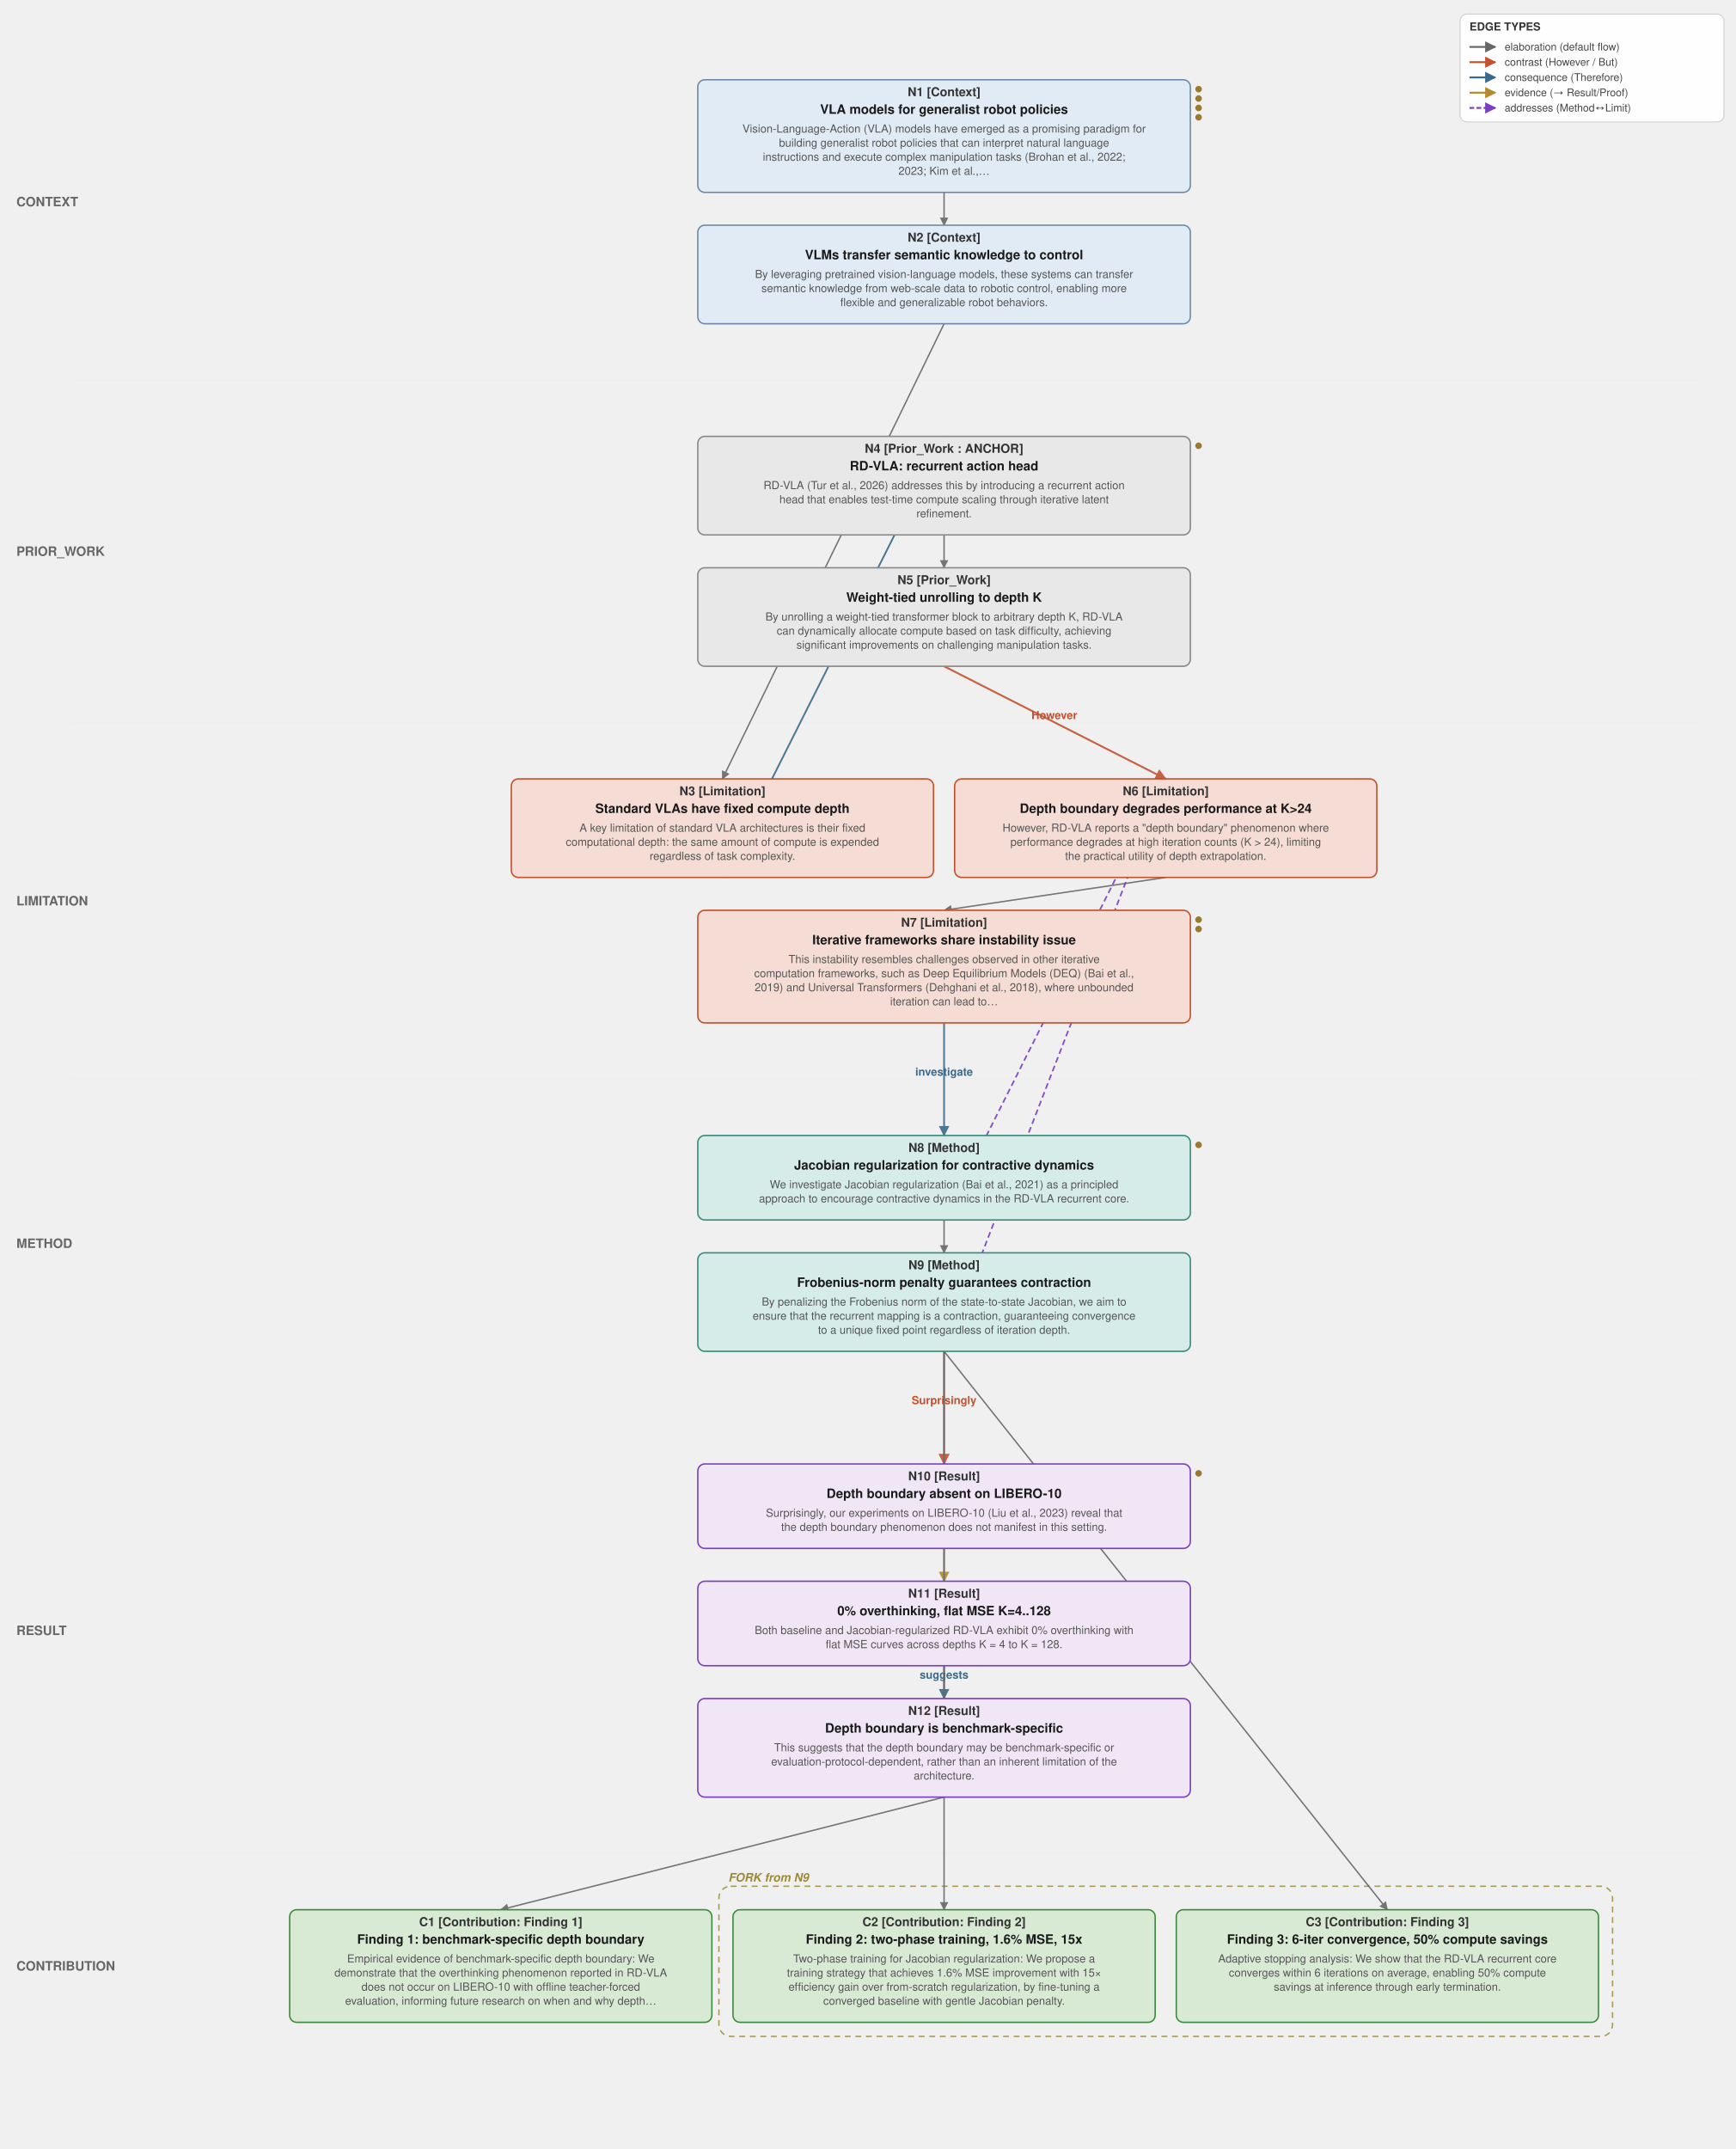
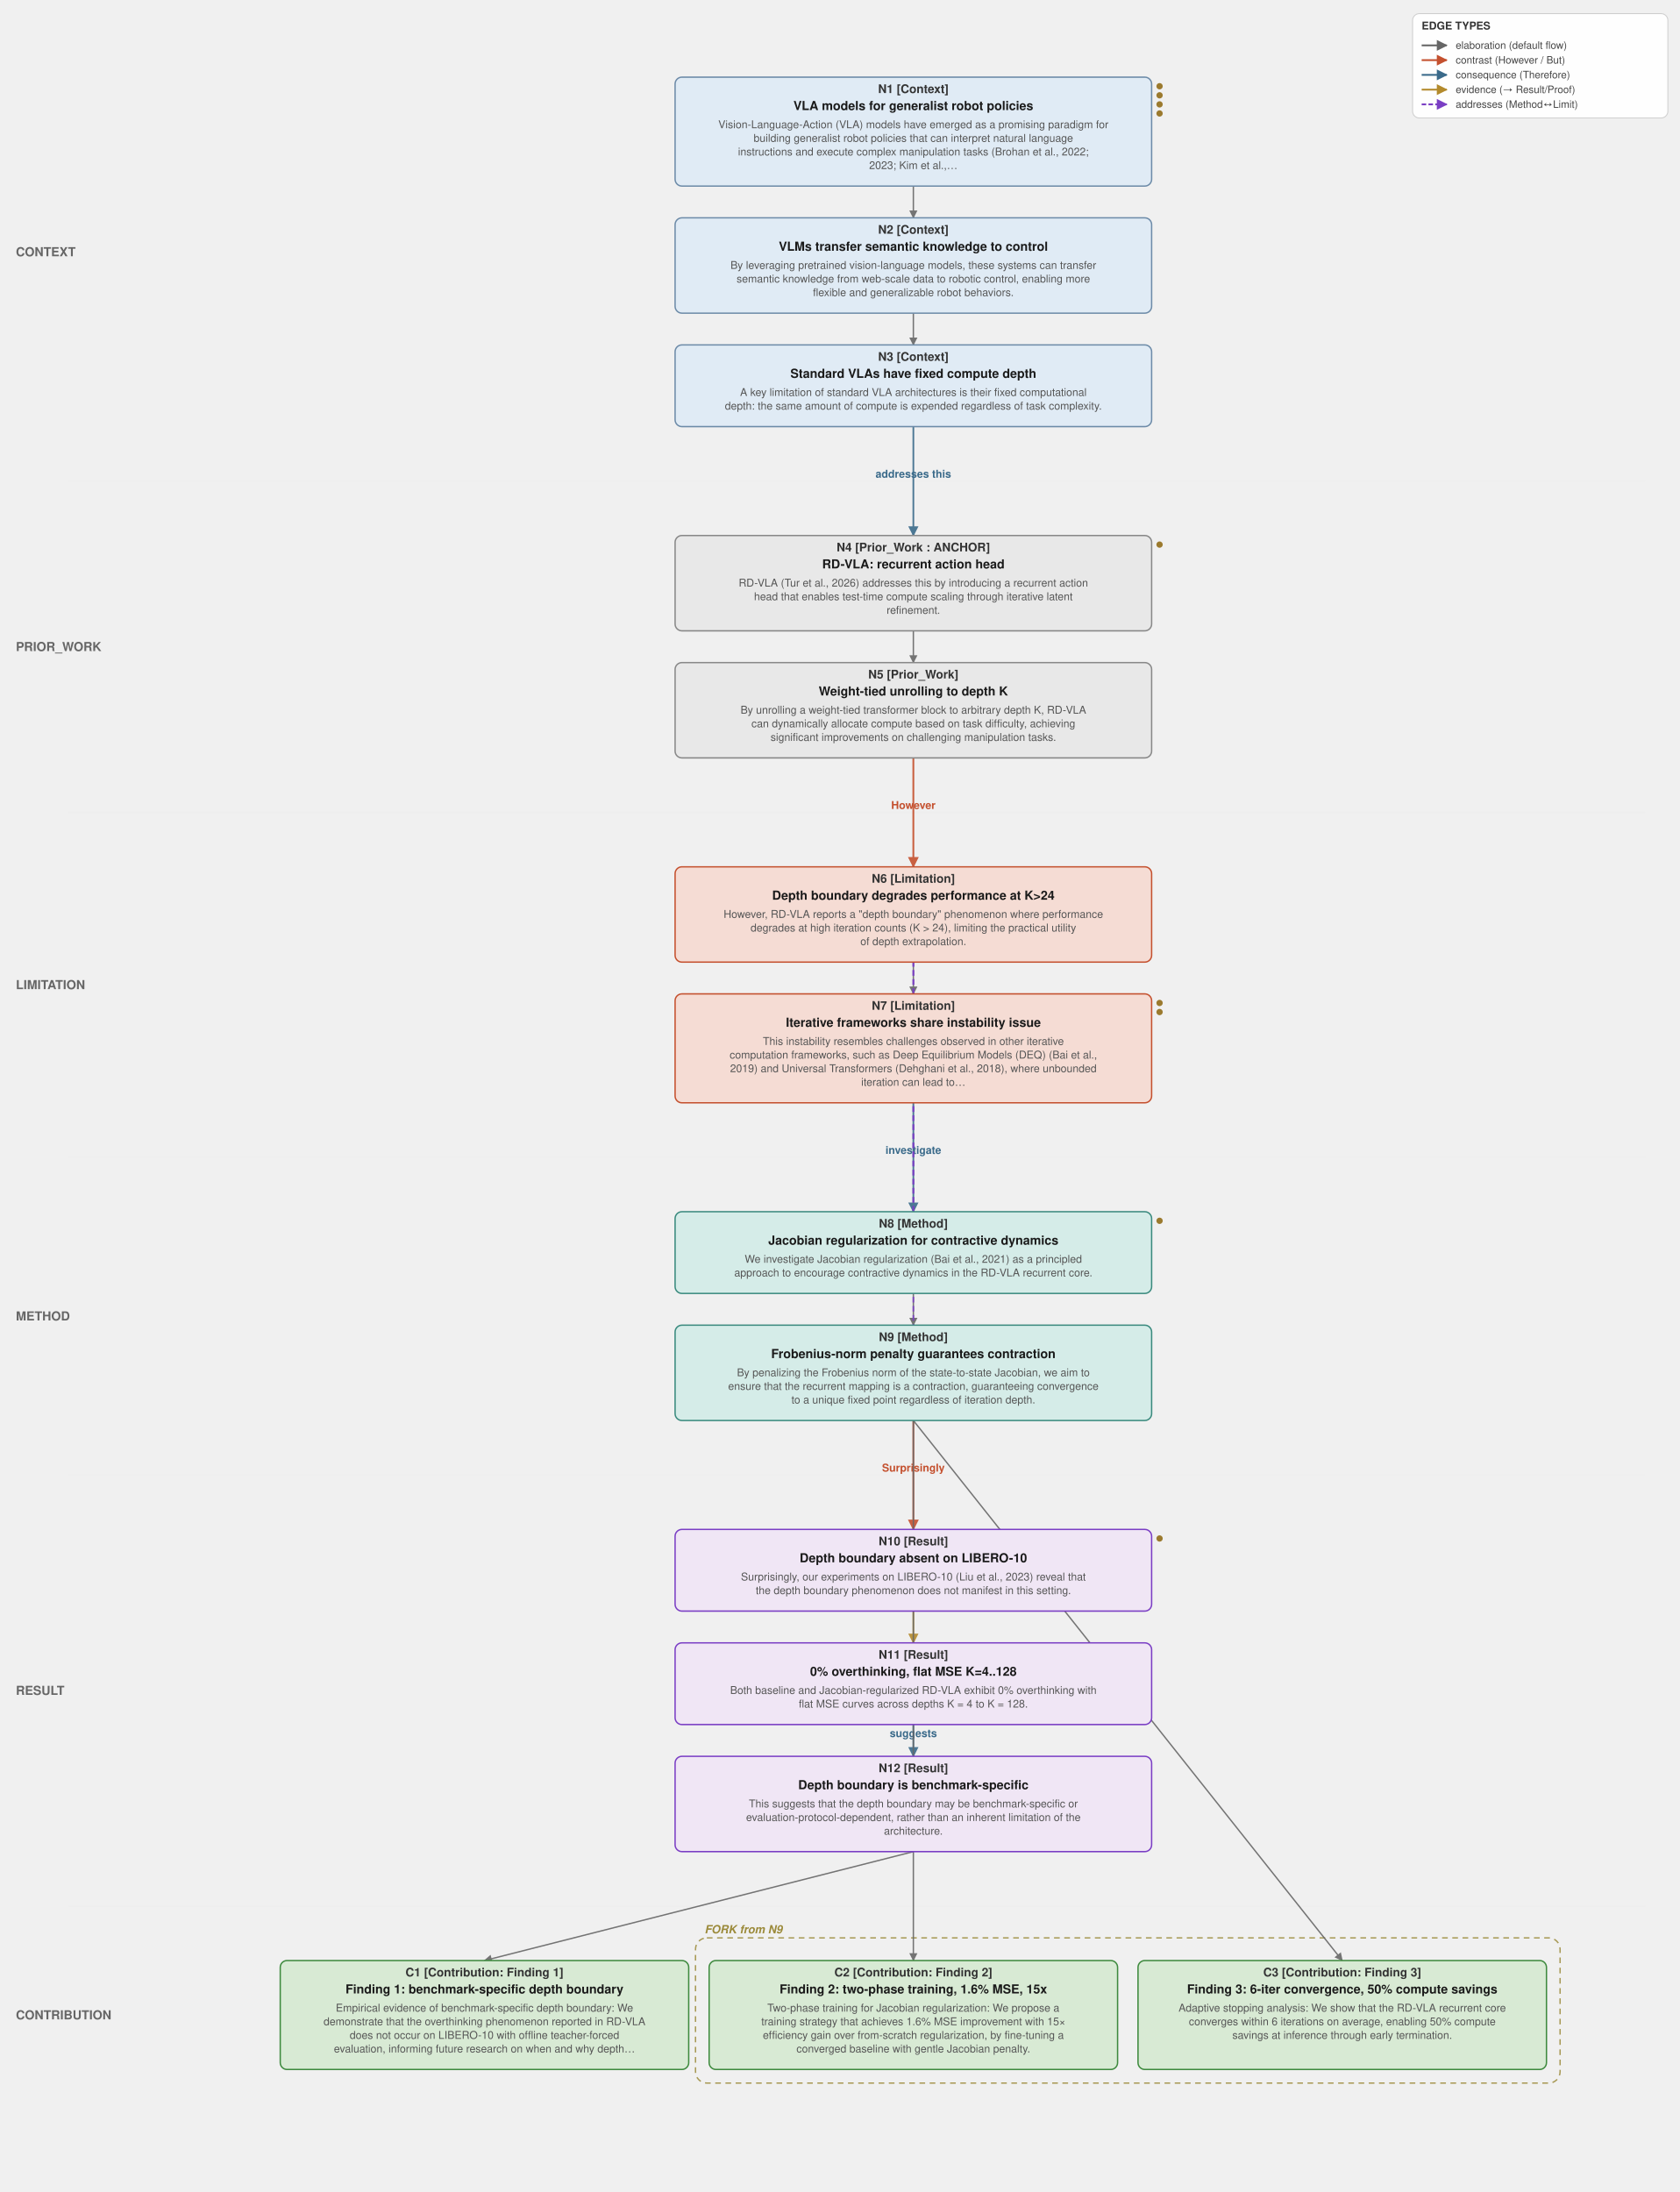
- <svg xmlns="http://www.w3.org/2000/svg" viewBox="0 0 1480 1832" style="width:100%; background:#fdfcf6; border:1px solid #e2e0d7; border-radius:8px;" font-family="-apple-system, BlinkMacSystemFont, Helvetica, Arial, sans-serif">
+ <svg xmlns="http://www.w3.org/2000/svg" viewBox="0 0 1480 1932" style="width:100%; background:#fdfcf6; border:1px solid #e2e0d7; border-radius:8px;" font-family="-apple-system, BlinkMacSystemFont, Helvetica, Arial, sans-serif">
  <defs>
    <marker id="ar" viewBox="0 0 10 10" refX="9" refY="5" markerWidth="6" markerHeight="6" orient="auto">
      <path d="M 0 0 L 10 5 L 0 10 z" fill="#666" />
    </marker>
    <marker id="ar-crit" viewBox="0 0 10 10" refX="9" refY="5" markerWidth="6" markerHeight="6" orient="auto">
      <path d="M 0 0 L 10 5 L 0 10 z" fill="#c4502e" />
    </marker>
    <marker id="ar-cons" viewBox="0 0 10 10" refX="9" refY="5" markerWidth="6" markerHeight="6" orient="auto">
      <path d="M 0 0 L 10 5 L 0 10 z" fill="#3a6a8a" />
    </marker>
    <marker id="ar-ev" viewBox="0 0 10 10" refX="9" refY="5" markerWidth="6" markerHeight="6" orient="auto">
      <path d="M 0 0 L 10 5 L 0 10 z" fill="#b38a2c" />
    </marker>
    <marker id="ar-back" viewBox="0 0 10 10" refX="9" refY="5" markerWidth="6" markerHeight="6" orient="auto">
      <path d="M 0 0 L 10 5 L 0 10 z" fill="#7a3ec4" />
    </marker>
  </defs>
-   <text x="14" y="172" font-size="11" fill="#666" font-weight="700" dominant-baseline="middle">CONTEXT</text>
-   <text x="14" y="470" font-size="11" fill="#666" font-weight="700" dominant-baseline="middle">PRIOR_WORK</text>
-   <line x1="60" y1="324" x2="1450" y2="324" stroke="#eee" stroke-width="1" />
-   <text x="14" y="768" font-size="11" fill="#666" font-weight="700" dominant-baseline="middle">LIMITATION</text>
-   <line x1="60" y1="616" x2="1450" y2="616" stroke="#eee" stroke-width="1" />
-   <text x="14" y="1060" font-size="11" fill="#666" font-weight="700" dominant-baseline="middle">METHOD</text>
-   <line x1="60" y1="920" x2="1450" y2="920" stroke="#eee" stroke-width="1" />
-   <text x="14" y="1390" font-size="11" fill="#666" font-weight="700" dominant-baseline="middle">RESULT</text>
-   <line x1="60" y1="1200" x2="1450" y2="1200" stroke="#eee" stroke-width="1" />
-   <text x="14" y="1676" font-size="11" fill="#666" font-weight="700" dominant-baseline="middle">CONTRIBUTION</text>
-   <line x1="60" y1="1580" x2="1450" y2="1580" stroke="#eee" stroke-width="1" />
-   <rect x="613" y="1608" width="762" height="128" rx="10" fill="none" stroke="#9b8a3a" stroke-width="1.2" stroke-dasharray="5 4" opacity="0.85" />
-   <text x="621" y="1604" font-size="10" fill="#9b8a3a" font-style="italic" font-weight="600">FORK from N9</text>
+   <text x="14" y="222" font-size="11" fill="#666" font-weight="700" dominant-baseline="middle">CONTEXT</text>
+   <text x="14" y="570" font-size="11" fill="#666" font-weight="700" dominant-baseline="middle">PRIOR_WORK</text>
+   <line x1="60" y1="424" x2="1450" y2="424" stroke="#eee" stroke-width="1" />
+   <text x="14" y="868" font-size="11" fill="#666" font-weight="700" dominant-baseline="middle">LIMITATION</text>
+   <line x1="60" y1="716" x2="1450" y2="716" stroke="#eee" stroke-width="1" />
+   <text x="14" y="1160" font-size="11" fill="#666" font-weight="700" dominant-baseline="middle">METHOD</text>
+   <line x1="60" y1="1020" x2="1450" y2="1020" stroke="#eee" stroke-width="1" />
+   <text x="14" y="1490" font-size="11" fill="#666" font-weight="700" dominant-baseline="middle">RESULT</text>
+   <line x1="60" y1="1300" x2="1450" y2="1300" stroke="#eee" stroke-width="1" />
+   <text x="14" y="1776" font-size="11" fill="#666" font-weight="700" dominant-baseline="middle">CONTRIBUTION</text>
+   <line x1="60" y1="1680" x2="1450" y2="1680" stroke="#eee" stroke-width="1" />
+   <rect x="613" y="1708" width="762" height="128" rx="10" fill="none" stroke="#9b8a3a" stroke-width="1.2" stroke-dasharray="5 4" opacity="0.85" />
+   <text x="621" y="1704" font-size="10" fill="#9b8a3a" font-style="italic" font-weight="600">FORK from N9</text>
  <line x1="805" y1="164" x2="805" y2="192" stroke="#666" stroke-width="1.2" marker-end="url(#ar)" opacity="0.9" />
-   <line x1="805" y1="276" x2="616" y2="664" stroke="#666" stroke-width="1.2" marker-end="url(#ar)" opacity="0.9" />
-   <line x1="616" y1="748" x2="805" y2="372" stroke="#3a6a8a" stroke-width="1.5" marker-end="url(#ar-cons)" opacity="0.9" />
-   <text x="710" y="557" font-size="9.5" fill="#3a6a8a" font-weight="600" text-anchor="middle">addresses this</text>
-   <line x1="805" y1="456" x2="805" y2="484" stroke="#666" stroke-width="1.2" marker-end="url(#ar)" opacity="0.9" />
-   <line x1="805" y1="568" x2="994" y2="664" stroke="#c4502e" stroke-width="1.6" marker-end="url(#ar-crit)" opacity="0.9" />
-   <text x="899" y="613" font-size="9.5" fill="#c4502e" font-weight="600" text-anchor="middle">However</text>
-   <line x1="994" y1="748" x2="805" y2="776" stroke="#666" stroke-width="1.2" marker-end="url(#ar)" opacity="0.9" />
-   <line x1="805" y1="872" x2="805" y2="968" stroke="#3a6a8a" stroke-width="1.5" marker-end="url(#ar-cons)" opacity="0.9" />
-   <text x="805" y="917" font-size="9.5" fill="#3a6a8a" font-weight="600" text-anchor="middle">investigate</text>
-   <line x1="805" y1="1040" x2="805" y2="1068" stroke="#666" stroke-width="1.2" marker-end="url(#ar)" opacity="0.9" />
-   <line x1="805" y1="1152" x2="805" y2="1248" stroke="#c4502e" stroke-width="1.6" marker-end="url(#ar-crit)" opacity="0.9" />
-   <text x="805" y="1197" font-size="9.5" fill="#c4502e" font-weight="600" text-anchor="middle">Surprisingly</text>
-   <line x1="805" y1="1320" x2="805" y2="1348" stroke="#b38a2c" stroke-width="1.5" marker-end="url(#ar-ev)" opacity="0.9" />
-   <line x1="805" y1="1420" x2="805" y2="1448" stroke="#3a6a8a" stroke-width="1.5" marker-end="url(#ar-cons)" opacity="0.9" />
-   <text x="805" y="1431" font-size="9.5" fill="#3a6a8a" font-weight="600" text-anchor="middle">suggests</text>
-   <line x1="805" y1="1532" x2="427" y2="1628" stroke="#666" stroke-width="1.2" marker-end="url(#ar)" opacity="0.9" />
-   <line x1="805" y1="1152" x2="805" y2="1628" stroke="#666" stroke-width="1.2" marker-end="url(#ar)" opacity="0.9" />
-   <line x1="805" y1="1152" x2="1183" y2="1628" stroke="#666" stroke-width="1.2" marker-end="url(#ar)" opacity="0.9" />
-   <line x1="805" y1="1040" x2="994" y2="664" stroke="#7a3ec4" stroke-width="1.4" stroke-dasharray="5 3" marker-end="url(#ar-back)" opacity="0.9" />
-   <line x1="805" y1="1152" x2="994" y2="664" stroke="#7a3ec4" stroke-width="1.4" stroke-dasharray="5 3" marker-end="url(#ar-back)" opacity="0.9" />
+   <line x1="805" y1="276" x2="805" y2="304" stroke="#666" stroke-width="1.2" marker-end="url(#ar)" opacity="0.9" />
+   <line x1="805" y1="376" x2="805" y2="472" stroke="#3a6a8a" stroke-width="1.5" marker-end="url(#ar-cons)" opacity="0.9" />
+   <text x="805" y="421" font-size="9.5" fill="#3a6a8a" font-weight="600" text-anchor="middle">addresses this</text>
+   <line x1="805" y1="556" x2="805" y2="584" stroke="#666" stroke-width="1.2" marker-end="url(#ar)" opacity="0.9" />
+   <line x1="805" y1="668" x2="805" y2="764" stroke="#c4502e" stroke-width="1.6" marker-end="url(#ar-crit)" opacity="0.9" />
+   <text x="805" y="713" font-size="9.5" fill="#c4502e" font-weight="600" text-anchor="middle">However</text>
+   <line x1="805" y1="848" x2="805" y2="876" stroke="#666" stroke-width="1.2" marker-end="url(#ar)" opacity="0.9" />
+   <line x1="805" y1="972" x2="805" y2="1068" stroke="#3a6a8a" stroke-width="1.5" marker-end="url(#ar-cons)" opacity="0.9" />
+   <text x="805" y="1017" font-size="9.5" fill="#3a6a8a" font-weight="600" text-anchor="middle">investigate</text>
+   <line x1="805" y1="1140" x2="805" y2="1168" stroke="#666" stroke-width="1.2" marker-end="url(#ar)" opacity="0.9" />
+   <line x1="805" y1="1252" x2="805" y2="1348" stroke="#c4502e" stroke-width="1.6" marker-end="url(#ar-crit)" opacity="0.9" />
+   <text x="805" y="1297" font-size="9.5" fill="#c4502e" font-weight="600" text-anchor="middle">Surprisingly</text>
+   <line x1="805" y1="1420" x2="805" y2="1448" stroke="#b38a2c" stroke-width="1.5" marker-end="url(#ar-ev)" opacity="0.9" />
+   <line x1="805" y1="1520" x2="805" y2="1548" stroke="#3a6a8a" stroke-width="1.5" marker-end="url(#ar-cons)" opacity="0.9" />
+   <text x="805" y="1531" font-size="9.5" fill="#3a6a8a" font-weight="600" text-anchor="middle">suggests</text>
+   <line x1="805" y1="1632" x2="427" y2="1728" stroke="#666" stroke-width="1.2" marker-end="url(#ar)" opacity="0.9" />
+   <line x1="805" y1="1252" x2="805" y2="1728" stroke="#666" stroke-width="1.2" marker-end="url(#ar)" opacity="0.9" />
+   <line x1="805" y1="1252" x2="1183" y2="1728" stroke="#666" stroke-width="1.2" marker-end="url(#ar)" opacity="0.9" />
+   <line x1="805" y1="1140" x2="805" y2="764" stroke="#7a3ec4" stroke-width="1.4" stroke-dasharray="5 3" marker-end="url(#ar-back)" opacity="0.9" />
+   <line x1="805" y1="1252" x2="805" y2="764" stroke="#7a3ec4" stroke-width="1.4" stroke-dasharray="5 3" marker-end="url(#ar-back)" opacity="0.9" />
  <circle cx="1022.0" cy="76.0" r="2.8" fill="#9b7a2e" />
  <circle cx="1022.0" cy="84.0" r="2.8" fill="#9b7a2e" />
  <circle cx="1022.0" cy="92.0" r="2.8" fill="#9b7a2e" />
  <circle cx="1022.0" cy="100.0" r="2.8" fill="#9b7a2e" />
  <g>
    <rect x="595" y="68" width="420" height="96" rx="6" fill="#e0ebf5" stroke="#6d8ba8" stroke-width="1.2" />
    <text x="805" y="82" text-anchor="middle" font-size="10.5" font-weight="700" fill="#333">N1 [Context]</text>
    <text x="805" y="97" text-anchor="middle" font-size="11" font-weight="600" fill="#1a1a1a">VLA models for generalist robot policies</text>
    <text x="805" y="113" text-anchor="middle" font-size="9.5" fill="#555">Vision-Language-Action (VLA) models have emerged as a promising paradigm for</text>
    <text x="805" y="125" text-anchor="middle" font-size="9.5" fill="#555">building generalist robot policies that can interpret natural language</text>
    <text x="805" y="137" text-anchor="middle" font-size="9.5" fill="#555">instructions and execute complex manipulation tasks (Brohan et al., 2022;</text>
    <text x="805" y="149" text-anchor="middle" font-size="9.5" fill="#555">2023; Kim et al.,…</text>
  </g>
  <g>
    <rect x="595" y="192" width="420" height="84" rx="6" fill="#e0ebf5" stroke="#6d8ba8" stroke-width="1.2" />
    <text x="805" y="206" text-anchor="middle" font-size="10.5" font-weight="700" fill="#333">N2 [Context]</text>
    <text x="805" y="221" text-anchor="middle" font-size="11" font-weight="600" fill="#1a1a1a">VLMs transfer semantic knowledge to control</text>
    <text x="805" y="237" text-anchor="middle" font-size="9.5" fill="#555">By leveraging pretrained vision-language models, these systems can transfer</text>
    <text x="805" y="249" text-anchor="middle" font-size="9.5" fill="#555">semantic knowledge from web-scale data to robotic control, enabling more</text>
    <text x="805" y="261" text-anchor="middle" font-size="9.5" fill="#555">flexible and generalizable robot behaviors.</text>
  </g>
  <g>
-     <rect x="436" y="664" width="360" height="84" rx="6" fill="#f5dcd4" stroke="#c4502e" stroke-width="1.2" />
-     <text x="616" y="678" text-anchor="middle" font-size="10.5" font-weight="700" fill="#333">N3 [Limitation]</text>
-     <text x="616" y="693" text-anchor="middle" font-size="11" font-weight="600" fill="#1a1a1a">Standard VLAs have fixed compute depth</text>
-     <text x="616" y="709" text-anchor="middle" font-size="9.5" fill="#555">A key limitation of standard VLA architectures is their fixed</text>
-     <text x="616" y="721" text-anchor="middle" font-size="9.5" fill="#555">computational depth: the same amount of compute is expended</text>
-     <text x="616" y="733" text-anchor="middle" font-size="9.5" fill="#555">regardless of task complexity.</text>
+     <rect x="595" y="304" width="420" height="72" rx="6" fill="#e0ebf5" stroke="#6d8ba8" stroke-width="1.2" />
+     <text x="805" y="318" text-anchor="middle" font-size="10.5" font-weight="700" fill="#333">N3 [Context]</text>
+     <text x="805" y="333" text-anchor="middle" font-size="11" font-weight="600" fill="#1a1a1a">Standard VLAs have fixed compute depth</text>
+     <text x="805" y="349" text-anchor="middle" font-size="9.5" fill="#555">A key limitation of standard VLA architectures is their fixed computational</text>
+     <text x="805" y="361" text-anchor="middle" font-size="9.5" fill="#555">depth: the same amount of compute is expended regardless of task complexity.</text>
  </g>
-   <circle cx="1022.0" cy="380.0" r="2.8" fill="#9b7a2e" />
+   <circle cx="1022.0" cy="480.0" r="2.8" fill="#9b7a2e" />
  <g>
-     <rect x="595" y="372" width="420" height="84" rx="6" fill="#e8e8e8" stroke="#888" stroke-width="1.2" />
-     <text x="805" y="386" text-anchor="middle" font-size="10.5" font-weight="700" fill="#333">N4 [Prior_Work : ANCHOR]</text>
-     <text x="805" y="401" text-anchor="middle" font-size="11" font-weight="600" fill="#1a1a1a">RD-VLA: recurrent action head</text>
-     <text x="805" y="417" text-anchor="middle" font-size="9.5" fill="#555">RD-VLA (Tur et al., 2026) addresses this by introducing a recurrent action</text>
-     <text x="805" y="429" text-anchor="middle" font-size="9.5" fill="#555">head that enables test-time compute scaling through iterative latent</text>
-     <text x="805" y="441" text-anchor="middle" font-size="9.5" fill="#555">refinement.</text>
+     <rect x="595" y="472" width="420" height="84" rx="6" fill="#e8e8e8" stroke="#888" stroke-width="1.2" />
+     <text x="805" y="486" text-anchor="middle" font-size="10.5" font-weight="700" fill="#333">N4 [Prior_Work : ANCHOR]</text>
+     <text x="805" y="501" text-anchor="middle" font-size="11" font-weight="600" fill="#1a1a1a">RD-VLA: recurrent action head</text>
+     <text x="805" y="517" text-anchor="middle" font-size="9.5" fill="#555">RD-VLA (Tur et al., 2026) addresses this by introducing a recurrent action</text>
+     <text x="805" y="529" text-anchor="middle" font-size="9.5" fill="#555">head that enables test-time compute scaling through iterative latent</text>
+     <text x="805" y="541" text-anchor="middle" font-size="9.5" fill="#555">refinement.</text>
  </g>
  <g>
-     <rect x="595" y="484" width="420" height="84" rx="6" fill="#e8e8e8" stroke="#888" stroke-width="1.2" />
-     <text x="805" y="498" text-anchor="middle" font-size="10.5" font-weight="700" fill="#333">N5 [Prior_Work]</text>
-     <text x="805" y="513" text-anchor="middle" font-size="11" font-weight="600" fill="#1a1a1a">Weight-tied unrolling to depth K</text>
-     <text x="805" y="529" text-anchor="middle" font-size="9.5" fill="#555">By unrolling a weight-tied transformer block to arbitrary depth K, RD-VLA</text>
-     <text x="805" y="541" text-anchor="middle" font-size="9.5" fill="#555">can dynamically allocate compute based on task difficulty, achieving</text>
-     <text x="805" y="553" text-anchor="middle" font-size="9.5" fill="#555">significant improvements on challenging manipulation tasks.</text>
+     <rect x="595" y="584" width="420" height="84" rx="6" fill="#e8e8e8" stroke="#888" stroke-width="1.2" />
+     <text x="805" y="598" text-anchor="middle" font-size="10.5" font-weight="700" fill="#333">N5 [Prior_Work]</text>
+     <text x="805" y="613" text-anchor="middle" font-size="11" font-weight="600" fill="#1a1a1a">Weight-tied unrolling to depth K</text>
+     <text x="805" y="629" text-anchor="middle" font-size="9.5" fill="#555">By unrolling a weight-tied transformer block to arbitrary depth K, RD-VLA</text>
+     <text x="805" y="641" text-anchor="middle" font-size="9.5" fill="#555">can dynamically allocate compute based on task difficulty, achieving</text>
+     <text x="805" y="653" text-anchor="middle" font-size="9.5" fill="#555">significant improvements on challenging manipulation tasks.</text>
  </g>
  <g>
-     <rect x="814" y="664" width="360" height="84" rx="6" fill="#f5dcd4" stroke="#c4502e" stroke-width="1.2" />
-     <text x="994" y="678" text-anchor="middle" font-size="10.5" font-weight="700" fill="#333">N6 [Limitation]</text>
-     <text x="994" y="693" text-anchor="middle" font-size="11" font-weight="600" fill="#1a1a1a">Depth boundary degrades performance at K&gt;24</text>
-     <text x="994" y="709" text-anchor="middle" font-size="9.5" fill="#555">However, RD-VLA reports a "depth boundary" phenomenon where</text>
-     <text x="994" y="721" text-anchor="middle" font-size="9.5" fill="#555">performance degrades at high iteration counts (K &gt; 24), limiting</text>
-     <text x="994" y="733" text-anchor="middle" font-size="9.5" fill="#555">the practical utility of depth extrapolation.</text>
+     <rect x="595" y="764" width="420" height="84" rx="6" fill="#f5dcd4" stroke="#c4502e" stroke-width="1.2" />
+     <text x="805" y="778" text-anchor="middle" font-size="10.5" font-weight="700" fill="#333">N6 [Limitation]</text>
+     <text x="805" y="793" text-anchor="middle" font-size="11" font-weight="600" fill="#1a1a1a">Depth boundary degrades performance at K&gt;24</text>
+     <text x="805" y="809" text-anchor="middle" font-size="9.5" fill="#555">However, RD-VLA reports a "depth boundary" phenomenon where performance</text>
+     <text x="805" y="821" text-anchor="middle" font-size="9.5" fill="#555">degrades at high iteration counts (K &gt; 24), limiting the practical utility</text>
+     <text x="805" y="833" text-anchor="middle" font-size="9.5" fill="#555">of depth extrapolation.</text>
  </g>
-   <circle cx="1022.0" cy="784.0" r="2.8" fill="#9b7a2e" />
-   <circle cx="1022.0" cy="792.0" r="2.8" fill="#9b7a2e" />
+   <circle cx="1022.0" cy="884.0" r="2.8" fill="#9b7a2e" />
+   <circle cx="1022.0" cy="892.0" r="2.8" fill="#9b7a2e" />
  <g>
-     <rect x="595" y="776" width="420" height="96" rx="6" fill="#f5dcd4" stroke="#c4502e" stroke-width="1.2" />
-     <text x="805" y="790" text-anchor="middle" font-size="10.5" font-weight="700" fill="#333">N7 [Limitation]</text>
-     <text x="805" y="805" text-anchor="middle" font-size="11" font-weight="600" fill="#1a1a1a">Iterative frameworks share instability issue</text>
-     <text x="805" y="821" text-anchor="middle" font-size="9.5" fill="#555">This instability resembles challenges observed in other iterative</text>
-     <text x="805" y="833" text-anchor="middle" font-size="9.5" fill="#555">computation frameworks, such as Deep Equilibrium Models (DEQ) (Bai et al.,</text>
-     <text x="805" y="845" text-anchor="middle" font-size="9.5" fill="#555">2019) and Universal Transformers (Dehghani et al., 2018), where unbounded</text>
-     <text x="805" y="857" text-anchor="middle" font-size="9.5" fill="#555">iteration can lead to…</text>
+     <rect x="595" y="876" width="420" height="96" rx="6" fill="#f5dcd4" stroke="#c4502e" stroke-width="1.2" />
+     <text x="805" y="890" text-anchor="middle" font-size="10.5" font-weight="700" fill="#333">N7 [Limitation]</text>
+     <text x="805" y="905" text-anchor="middle" font-size="11" font-weight="600" fill="#1a1a1a">Iterative frameworks share instability issue</text>
+     <text x="805" y="921" text-anchor="middle" font-size="9.5" fill="#555">This instability resembles challenges observed in other iterative</text>
+     <text x="805" y="933" text-anchor="middle" font-size="9.5" fill="#555">computation frameworks, such as Deep Equilibrium Models (DEQ) (Bai et al.,</text>
+     <text x="805" y="945" text-anchor="middle" font-size="9.5" fill="#555">2019) and Universal Transformers (Dehghani et al., 2018), where unbounded</text>
+     <text x="805" y="957" text-anchor="middle" font-size="9.5" fill="#555">iteration can lead to…</text>
  </g>
-   <circle cx="1022.0" cy="976.0" r="2.8" fill="#9b7a2e" />
+   <circle cx="1022.0" cy="1076.0" r="2.8" fill="#9b7a2e" />
  <g>
-     <rect x="595" y="968" width="420" height="72" rx="6" fill="#d5ece8" stroke="#3a8a7e" stroke-width="1.2" />
-     <text x="805" y="982" text-anchor="middle" font-size="10.5" font-weight="700" fill="#333">N8 [Method]</text>
-     <text x="805" y="997" text-anchor="middle" font-size="11" font-weight="600" fill="#1a1a1a">Jacobian regularization for contractive dynamics</text>
-     <text x="805" y="1013" text-anchor="middle" font-size="9.5" fill="#555">We investigate Jacobian regularization (Bai et al., 2021) as a principled</text>
-     <text x="805" y="1025" text-anchor="middle" font-size="9.5" fill="#555">approach to encourage contractive dynamics in the RD-VLA recurrent core.</text>
+     <rect x="595" y="1068" width="420" height="72" rx="6" fill="#d5ece8" stroke="#3a8a7e" stroke-width="1.2" />
+     <text x="805" y="1082" text-anchor="middle" font-size="10.5" font-weight="700" fill="#333">N8 [Method]</text>
+     <text x="805" y="1097" text-anchor="middle" font-size="11" font-weight="600" fill="#1a1a1a">Jacobian regularization for contractive dynamics</text>
+     <text x="805" y="1113" text-anchor="middle" font-size="9.5" fill="#555">We investigate Jacobian regularization (Bai et al., 2021) as a principled</text>
+     <text x="805" y="1125" text-anchor="middle" font-size="9.5" fill="#555">approach to encourage contractive dynamics in the RD-VLA recurrent core.</text>
  </g>
  <g>
-     <rect x="595" y="1068" width="420" height="84" rx="6" fill="#d5ece8" stroke="#3a8a7e" stroke-width="1.2" />
-     <text x="805" y="1082" text-anchor="middle" font-size="10.5" font-weight="700" fill="#333">N9 [Method]</text>
-     <text x="805" y="1097" text-anchor="middle" font-size="11" font-weight="600" fill="#1a1a1a">Frobenius-norm penalty guarantees contraction</text>
-     <text x="805" y="1113" text-anchor="middle" font-size="9.5" fill="#555">By penalizing the Frobenius norm of the state-to-state Jacobian, we aim to</text>
-     <text x="805" y="1125" text-anchor="middle" font-size="9.5" fill="#555">ensure that the recurrent mapping is a contraction, guaranteeing convergence</text>
-     <text x="805" y="1137" text-anchor="middle" font-size="9.5" fill="#555">to a unique fixed point regardless of iteration depth.</text>
+     <rect x="595" y="1168" width="420" height="84" rx="6" fill="#d5ece8" stroke="#3a8a7e" stroke-width="1.2" />
+     <text x="805" y="1182" text-anchor="middle" font-size="10.5" font-weight="700" fill="#333">N9 [Method]</text>
+     <text x="805" y="1197" text-anchor="middle" font-size="11" font-weight="600" fill="#1a1a1a">Frobenius-norm penalty guarantees contraction</text>
+     <text x="805" y="1213" text-anchor="middle" font-size="9.5" fill="#555">By penalizing the Frobenius norm of the state-to-state Jacobian, we aim to</text>
+     <text x="805" y="1225" text-anchor="middle" font-size="9.5" fill="#555">ensure that the recurrent mapping is a contraction, guaranteeing convergence</text>
+     <text x="805" y="1237" text-anchor="middle" font-size="9.5" fill="#555">to a unique fixed point regardless of iteration depth.</text>
  </g>
-   <circle cx="1022.0" cy="1256.0" r="2.8" fill="#9b7a2e" />
+   <circle cx="1022.0" cy="1356.0" r="2.8" fill="#9b7a2e" />
  <g>
-     <rect x="595" y="1248" width="420" height="72" rx="6" fill="#f0e6f5" stroke="#7a3ec4" stroke-width="1.2" />
-     <text x="805" y="1262" text-anchor="middle" font-size="10.5" font-weight="700" fill="#333">N10 [Result]</text>
-     <text x="805" y="1277" text-anchor="middle" font-size="11" font-weight="600" fill="#1a1a1a">Depth boundary absent on LIBERO-10</text>
-     <text x="805" y="1293" text-anchor="middle" font-size="9.5" fill="#555">Surprisingly, our experiments on LIBERO-10 (Liu et al., 2023) reveal that</text>
-     <text x="805" y="1305" text-anchor="middle" font-size="9.5" fill="#555">the depth boundary phenomenon does not manifest in this setting.</text>
+     <rect x="595" y="1348" width="420" height="72" rx="6" fill="#f0e6f5" stroke="#7a3ec4" stroke-width="1.2" />
+     <text x="805" y="1362" text-anchor="middle" font-size="10.5" font-weight="700" fill="#333">N10 [Result]</text>
+     <text x="805" y="1377" text-anchor="middle" font-size="11" font-weight="600" fill="#1a1a1a">Depth boundary absent on LIBERO-10</text>
+     <text x="805" y="1393" text-anchor="middle" font-size="9.5" fill="#555">Surprisingly, our experiments on LIBERO-10 (Liu et al., 2023) reveal that</text>
+     <text x="805" y="1405" text-anchor="middle" font-size="9.5" fill="#555">the depth boundary phenomenon does not manifest in this setting.</text>
  </g>
  <g>
-     <rect x="595" y="1348" width="420" height="72" rx="6" fill="#f0e6f5" stroke="#7a3ec4" stroke-width="1.2" />
-     <text x="805" y="1362" text-anchor="middle" font-size="10.5" font-weight="700" fill="#333">N11 [Result]</text>
-     <text x="805" y="1377" text-anchor="middle" font-size="11" font-weight="600" fill="#1a1a1a">0% overthinking, flat MSE K=4..128</text>
-     <text x="805" y="1393" text-anchor="middle" font-size="9.5" fill="#555">Both baseline and Jacobian-regularized RD-VLA exhibit 0% overthinking with</text>
-     <text x="805" y="1405" text-anchor="middle" font-size="9.5" fill="#555">flat MSE curves across depths K = 4 to K = 128.</text>
+     <rect x="595" y="1448" width="420" height="72" rx="6" fill="#f0e6f5" stroke="#7a3ec4" stroke-width="1.2" />
+     <text x="805" y="1462" text-anchor="middle" font-size="10.5" font-weight="700" fill="#333">N11 [Result]</text>
+     <text x="805" y="1477" text-anchor="middle" font-size="11" font-weight="600" fill="#1a1a1a">0% overthinking, flat MSE K=4..128</text>
+     <text x="805" y="1493" text-anchor="middle" font-size="9.5" fill="#555">Both baseline and Jacobian-regularized RD-VLA exhibit 0% overthinking with</text>
+     <text x="805" y="1505" text-anchor="middle" font-size="9.5" fill="#555">flat MSE curves across depths K = 4 to K = 128.</text>
  </g>
  <g>
-     <rect x="595" y="1448" width="420" height="84" rx="6" fill="#f0e6f5" stroke="#7a3ec4" stroke-width="1.2" />
-     <text x="805" y="1462" text-anchor="middle" font-size="10.5" font-weight="700" fill="#333">N12 [Result]</text>
-     <text x="805" y="1477" text-anchor="middle" font-size="11" font-weight="600" fill="#1a1a1a">Depth boundary is benchmark-specific</text>
-     <text x="805" y="1493" text-anchor="middle" font-size="9.5" fill="#555">This suggests that the depth boundary may be benchmark-specific or</text>
-     <text x="805" y="1505" text-anchor="middle" font-size="9.5" fill="#555">evaluation-protocol-dependent, rather than an inherent limitation of the</text>
-     <text x="805" y="1517" text-anchor="middle" font-size="9.5" fill="#555">architecture.</text>
+     <rect x="595" y="1548" width="420" height="84" rx="6" fill="#f0e6f5" stroke="#7a3ec4" stroke-width="1.2" />
+     <text x="805" y="1562" text-anchor="middle" font-size="10.5" font-weight="700" fill="#333">N12 [Result]</text>
+     <text x="805" y="1577" text-anchor="middle" font-size="11" font-weight="600" fill="#1a1a1a">Depth boundary is benchmark-specific</text>
+     <text x="805" y="1593" text-anchor="middle" font-size="9.5" fill="#555">This suggests that the depth boundary may be benchmark-specific or</text>
+     <text x="805" y="1605" text-anchor="middle" font-size="9.5" fill="#555">evaluation-protocol-dependent, rather than an inherent limitation of the</text>
+     <text x="805" y="1617" text-anchor="middle" font-size="9.5" fill="#555">architecture.</text>
  </g>
  <g>
-     <rect x="247" y="1628" width="360" height="96" rx="6" fill="#d8ead4" stroke="#3e8a3e" stroke-width="1.2" />
-     <text x="427" y="1642" text-anchor="middle" font-size="10.5" font-weight="700" fill="#333">C1 [Contribution: Finding 1]</text>
-     <text x="427" y="1657" text-anchor="middle" font-size="11" font-weight="600" fill="#1a1a1a">Finding 1: benchmark-specific depth boundary</text>
-     <text x="427" y="1673" text-anchor="middle" font-size="9.5" fill="#555">Empirical evidence of benchmark-specific depth boundary: We</text>
-     <text x="427" y="1685" text-anchor="middle" font-size="9.5" fill="#555">demonstrate that the overthinking phenomenon reported in RD-VLA</text>
-     <text x="427" y="1697" text-anchor="middle" font-size="9.5" fill="#555">does not occur on LIBERO-10 with offline teacher-forced</text>
-     <text x="427" y="1709" text-anchor="middle" font-size="9.5" fill="#555">evaluation, informing future research on when and why depth…</text>
+     <rect x="247" y="1728" width="360" height="96" rx="6" fill="#d8ead4" stroke="#3e8a3e" stroke-width="1.2" />
+     <text x="427" y="1742" text-anchor="middle" font-size="10.5" font-weight="700" fill="#333">C1 [Contribution: Finding 1]</text>
+     <text x="427" y="1757" text-anchor="middle" font-size="11" font-weight="600" fill="#1a1a1a">Finding 1: benchmark-specific depth boundary</text>
+     <text x="427" y="1773" text-anchor="middle" font-size="9.5" fill="#555">Empirical evidence of benchmark-specific depth boundary: We</text>
+     <text x="427" y="1785" text-anchor="middle" font-size="9.5" fill="#555">demonstrate that the overthinking phenomenon reported in RD-VLA</text>
+     <text x="427" y="1797" text-anchor="middle" font-size="9.5" fill="#555">does not occur on LIBERO-10 with offline teacher-forced</text>
+     <text x="427" y="1809" text-anchor="middle" font-size="9.5" fill="#555">evaluation, informing future research on when and why depth…</text>
  </g>
  <g>
-     <rect x="625" y="1628" width="360" height="96" rx="6" fill="#d8ead4" stroke="#3e8a3e" stroke-width="1.2" />
-     <text x="805" y="1642" text-anchor="middle" font-size="10.5" font-weight="700" fill="#333">C2 [Contribution: Finding 2]</text>
-     <text x="805" y="1657" text-anchor="middle" font-size="11" font-weight="600" fill="#1a1a1a">Finding 2: two-phase training, 1.6% MSE, 15x</text>
-     <text x="805" y="1673" text-anchor="middle" font-size="9.5" fill="#555">Two-phase training for Jacobian regularization: We propose a</text>
-     <text x="805" y="1685" text-anchor="middle" font-size="9.5" fill="#555">training strategy that achieves 1.6% MSE improvement with 15×</text>
-     <text x="805" y="1697" text-anchor="middle" font-size="9.5" fill="#555">efficiency gain over from-scratch regularization, by fine-tuning a</text>
-     <text x="805" y="1709" text-anchor="middle" font-size="9.5" fill="#555">converged baseline with gentle Jacobian penalty.</text>
+     <rect x="625" y="1728" width="360" height="96" rx="6" fill="#d8ead4" stroke="#3e8a3e" stroke-width="1.2" />
+     <text x="805" y="1742" text-anchor="middle" font-size="10.5" font-weight="700" fill="#333">C2 [Contribution: Finding 2]</text>
+     <text x="805" y="1757" text-anchor="middle" font-size="11" font-weight="600" fill="#1a1a1a">Finding 2: two-phase training, 1.6% MSE, 15x</text>
+     <text x="805" y="1773" text-anchor="middle" font-size="9.5" fill="#555">Two-phase training for Jacobian regularization: We propose a</text>
+     <text x="805" y="1785" text-anchor="middle" font-size="9.5" fill="#555">training strategy that achieves 1.6% MSE improvement with 15×</text>
+     <text x="805" y="1797" text-anchor="middle" font-size="9.5" fill="#555">efficiency gain over from-scratch regularization, by fine-tuning a</text>
+     <text x="805" y="1809" text-anchor="middle" font-size="9.5" fill="#555">converged baseline with gentle Jacobian penalty.</text>
  </g>
  <g>
-     <rect x="1003" y="1628" width="360" height="96" rx="6" fill="#d8ead4" stroke="#3e8a3e" stroke-width="1.2" />
-     <text x="1183" y="1642" text-anchor="middle" font-size="10.5" font-weight="700" fill="#333">C3 [Contribution: Finding 3]</text>
-     <text x="1183" y="1657" text-anchor="middle" font-size="11" font-weight="600" fill="#1a1a1a">Finding 3: 6-iter convergence, 50% compute savings</text>
-     <text x="1183" y="1673" text-anchor="middle" font-size="9.5" fill="#555">Adaptive stopping analysis: We show that the RD-VLA recurrent core</text>
-     <text x="1183" y="1685" text-anchor="middle" font-size="9.5" fill="#555">converges within 6 iterations on average, enabling 50% compute</text>
-     <text x="1183" y="1697" text-anchor="middle" font-size="9.5" fill="#555">savings at inference through early termination.</text>
+     <rect x="1003" y="1728" width="360" height="96" rx="6" fill="#d8ead4" stroke="#3e8a3e" stroke-width="1.2" />
+     <text x="1183" y="1742" text-anchor="middle" font-size="10.5" font-weight="700" fill="#333">C3 [Contribution: Finding 3]</text>
+     <text x="1183" y="1757" text-anchor="middle" font-size="11" font-weight="600" fill="#1a1a1a">Finding 3: 6-iter convergence, 50% compute savings</text>
+     <text x="1183" y="1773" text-anchor="middle" font-size="9.5" fill="#555">Adaptive stopping analysis: We show that the RD-VLA recurrent core</text>
+     <text x="1183" y="1785" text-anchor="middle" font-size="9.5" fill="#555">converges within 6 iterations on average, enabling 50% compute</text>
+     <text x="1183" y="1797" text-anchor="middle" font-size="9.5" fill="#555">savings at inference through early termination.</text>
  </g>
  <g>
    <rect x="1245" y="12" width="225" height="92" rx="6" fill="#ffffff" stroke="#ccc" stroke-width="0.8" opacity="0.95" />
    <text x="1253" y="26" font-size="9.5" font-weight="700" fill="#333">EDGE TYPES</text>
    <line x1="1253" y1="40" x2="1275" y2="40" stroke="#666" stroke-width="1.6" marker-end="url(#ar)" />
    <text x="1283" y="43" font-size="9" fill="#444">elaboration (default flow)</text>
    <line x1="1253" y1="53" x2="1275" y2="53" stroke="#c4502e" stroke-width="1.6" marker-end="url(#ar-crit)" />
    <text x="1283" y="56" font-size="9" fill="#444">contrast (However / But)</text>
    <line x1="1253" y1="66" x2="1275" y2="66" stroke="#3a6a8a" stroke-width="1.6" marker-end="url(#ar-cons)" />
    <text x="1283" y="69" font-size="9" fill="#444">consequence (Therefore)</text>
    <line x1="1253" y1="79" x2="1275" y2="79" stroke="#b38a2c" stroke-width="1.6" marker-end="url(#ar-ev)" />
    <text x="1283" y="82" font-size="9" fill="#444">evidence (→ Result/Proof)</text>
    <line x1="1253" y1="92" x2="1275" y2="92" stroke="#7a3ec4" stroke-width="1.6" stroke-dasharray="4 2" marker-end="url(#ar-back)" />
    <text x="1283" y="95" font-size="9" fill="#444">addresses (Method↔Limit)</text>
  </g>
</svg>
